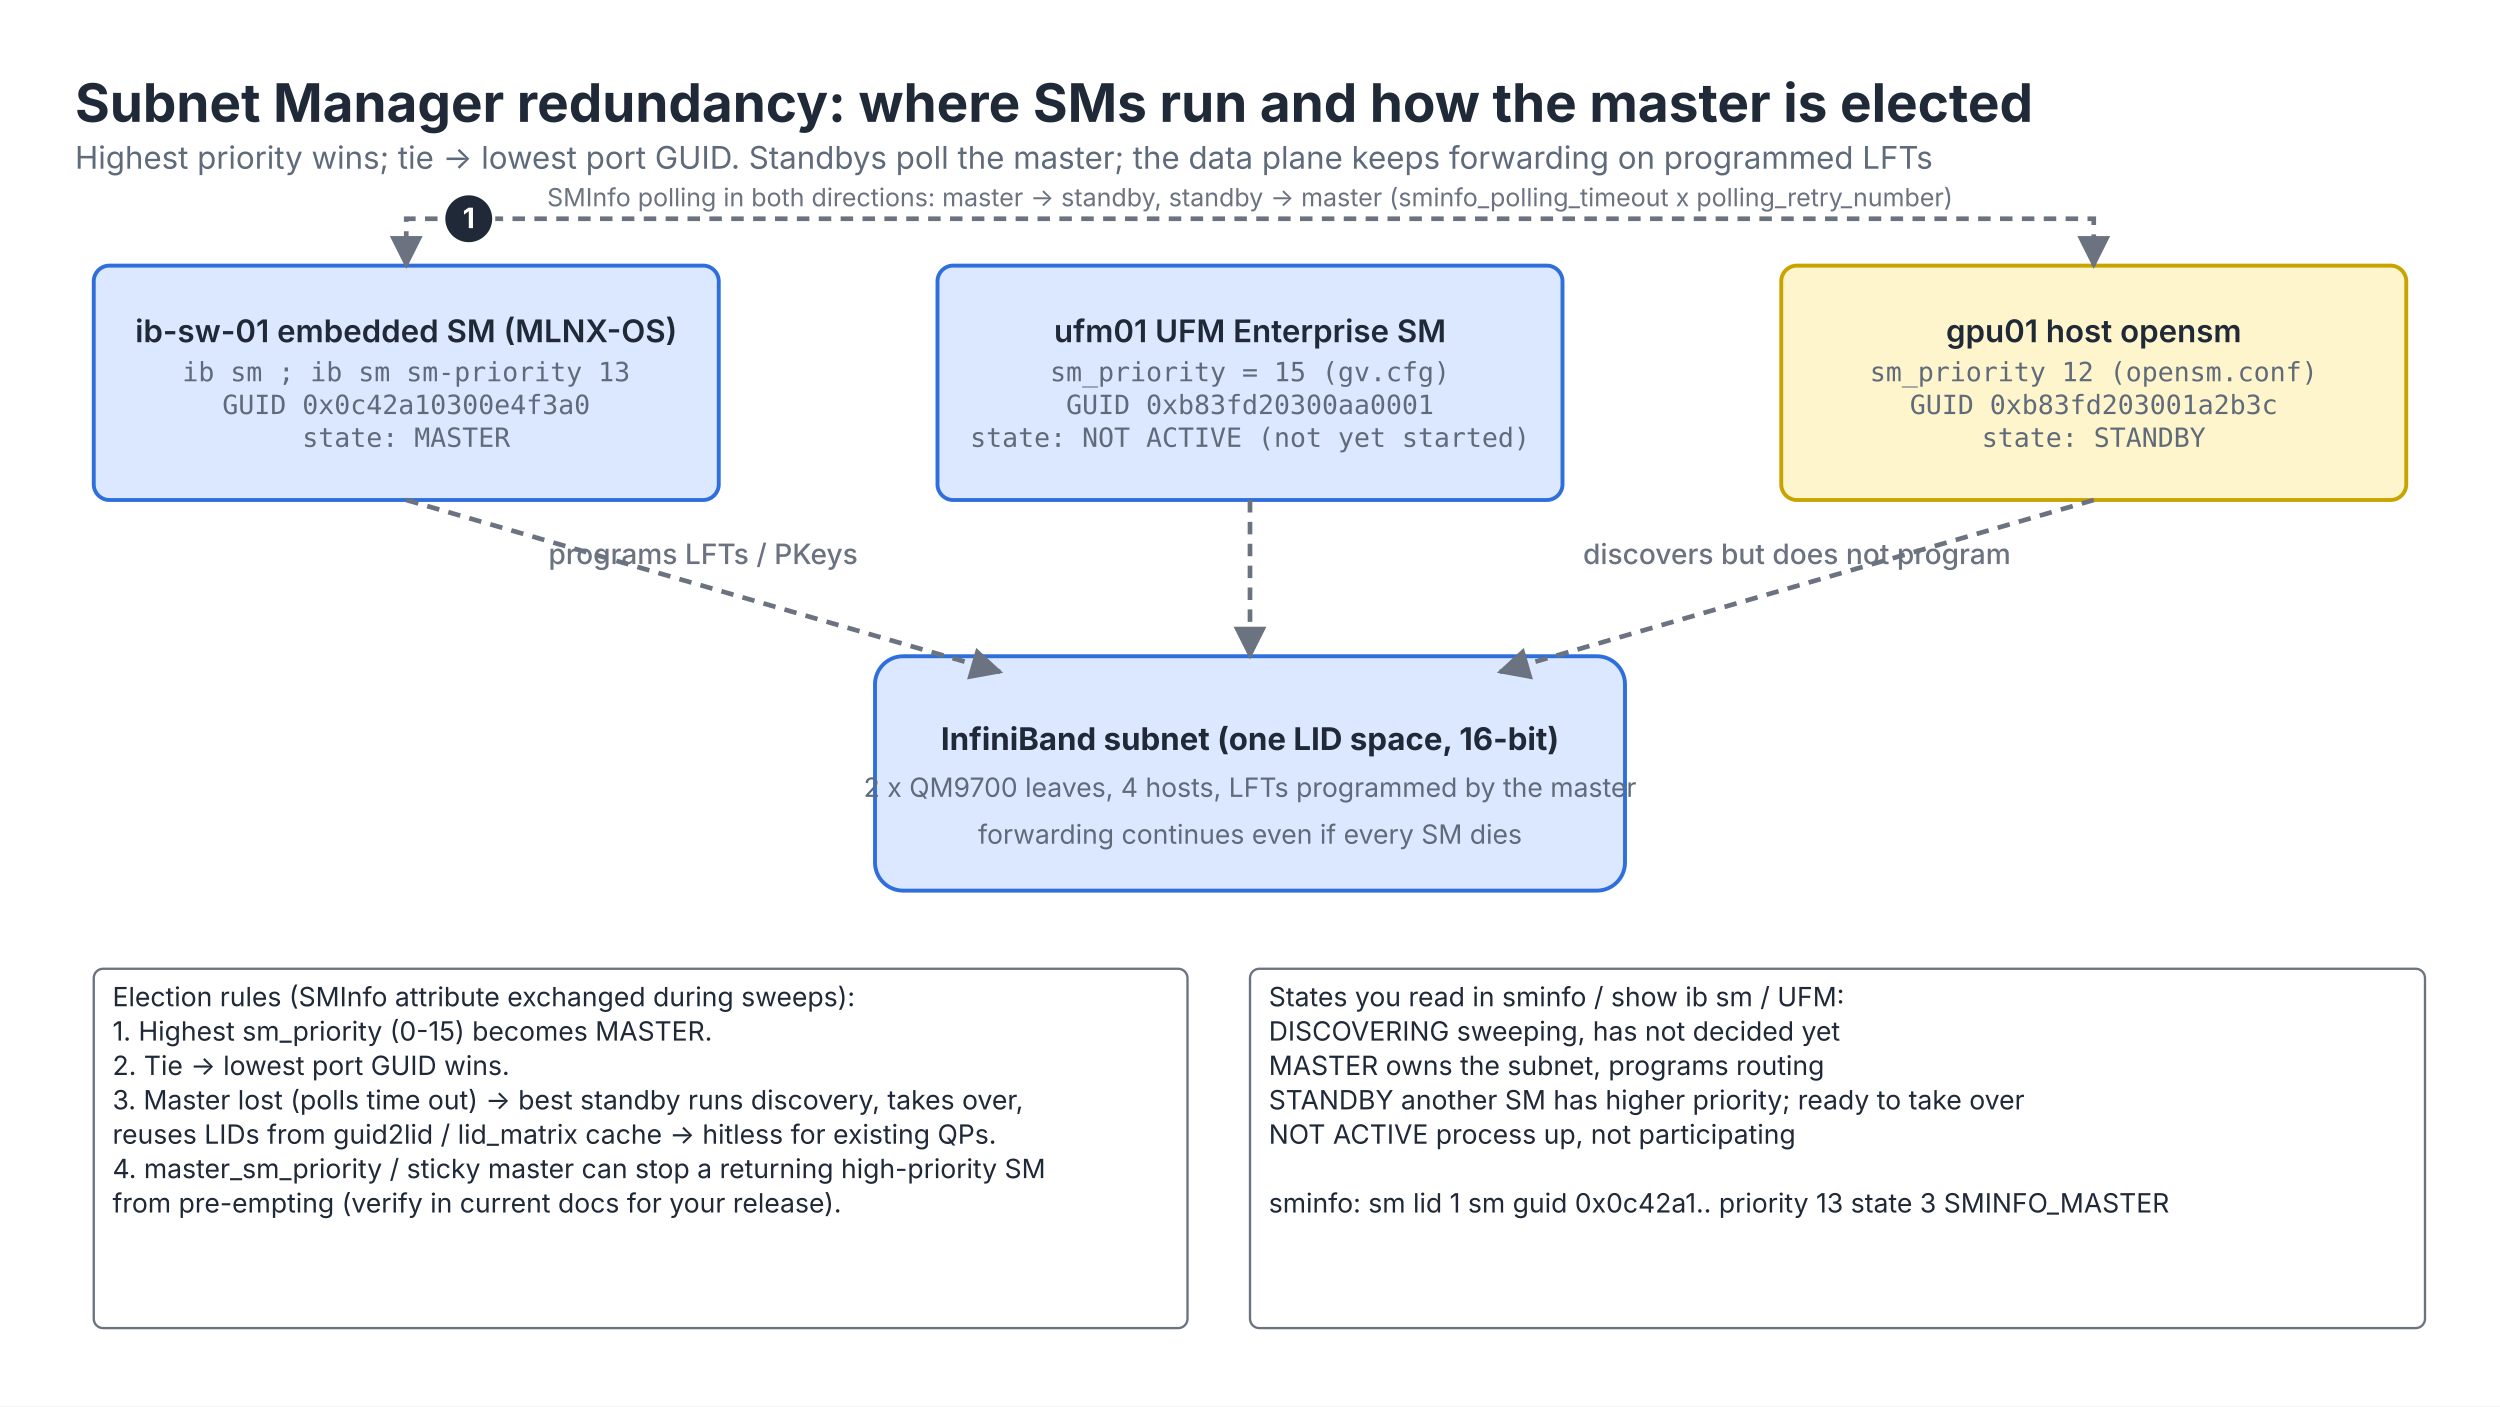
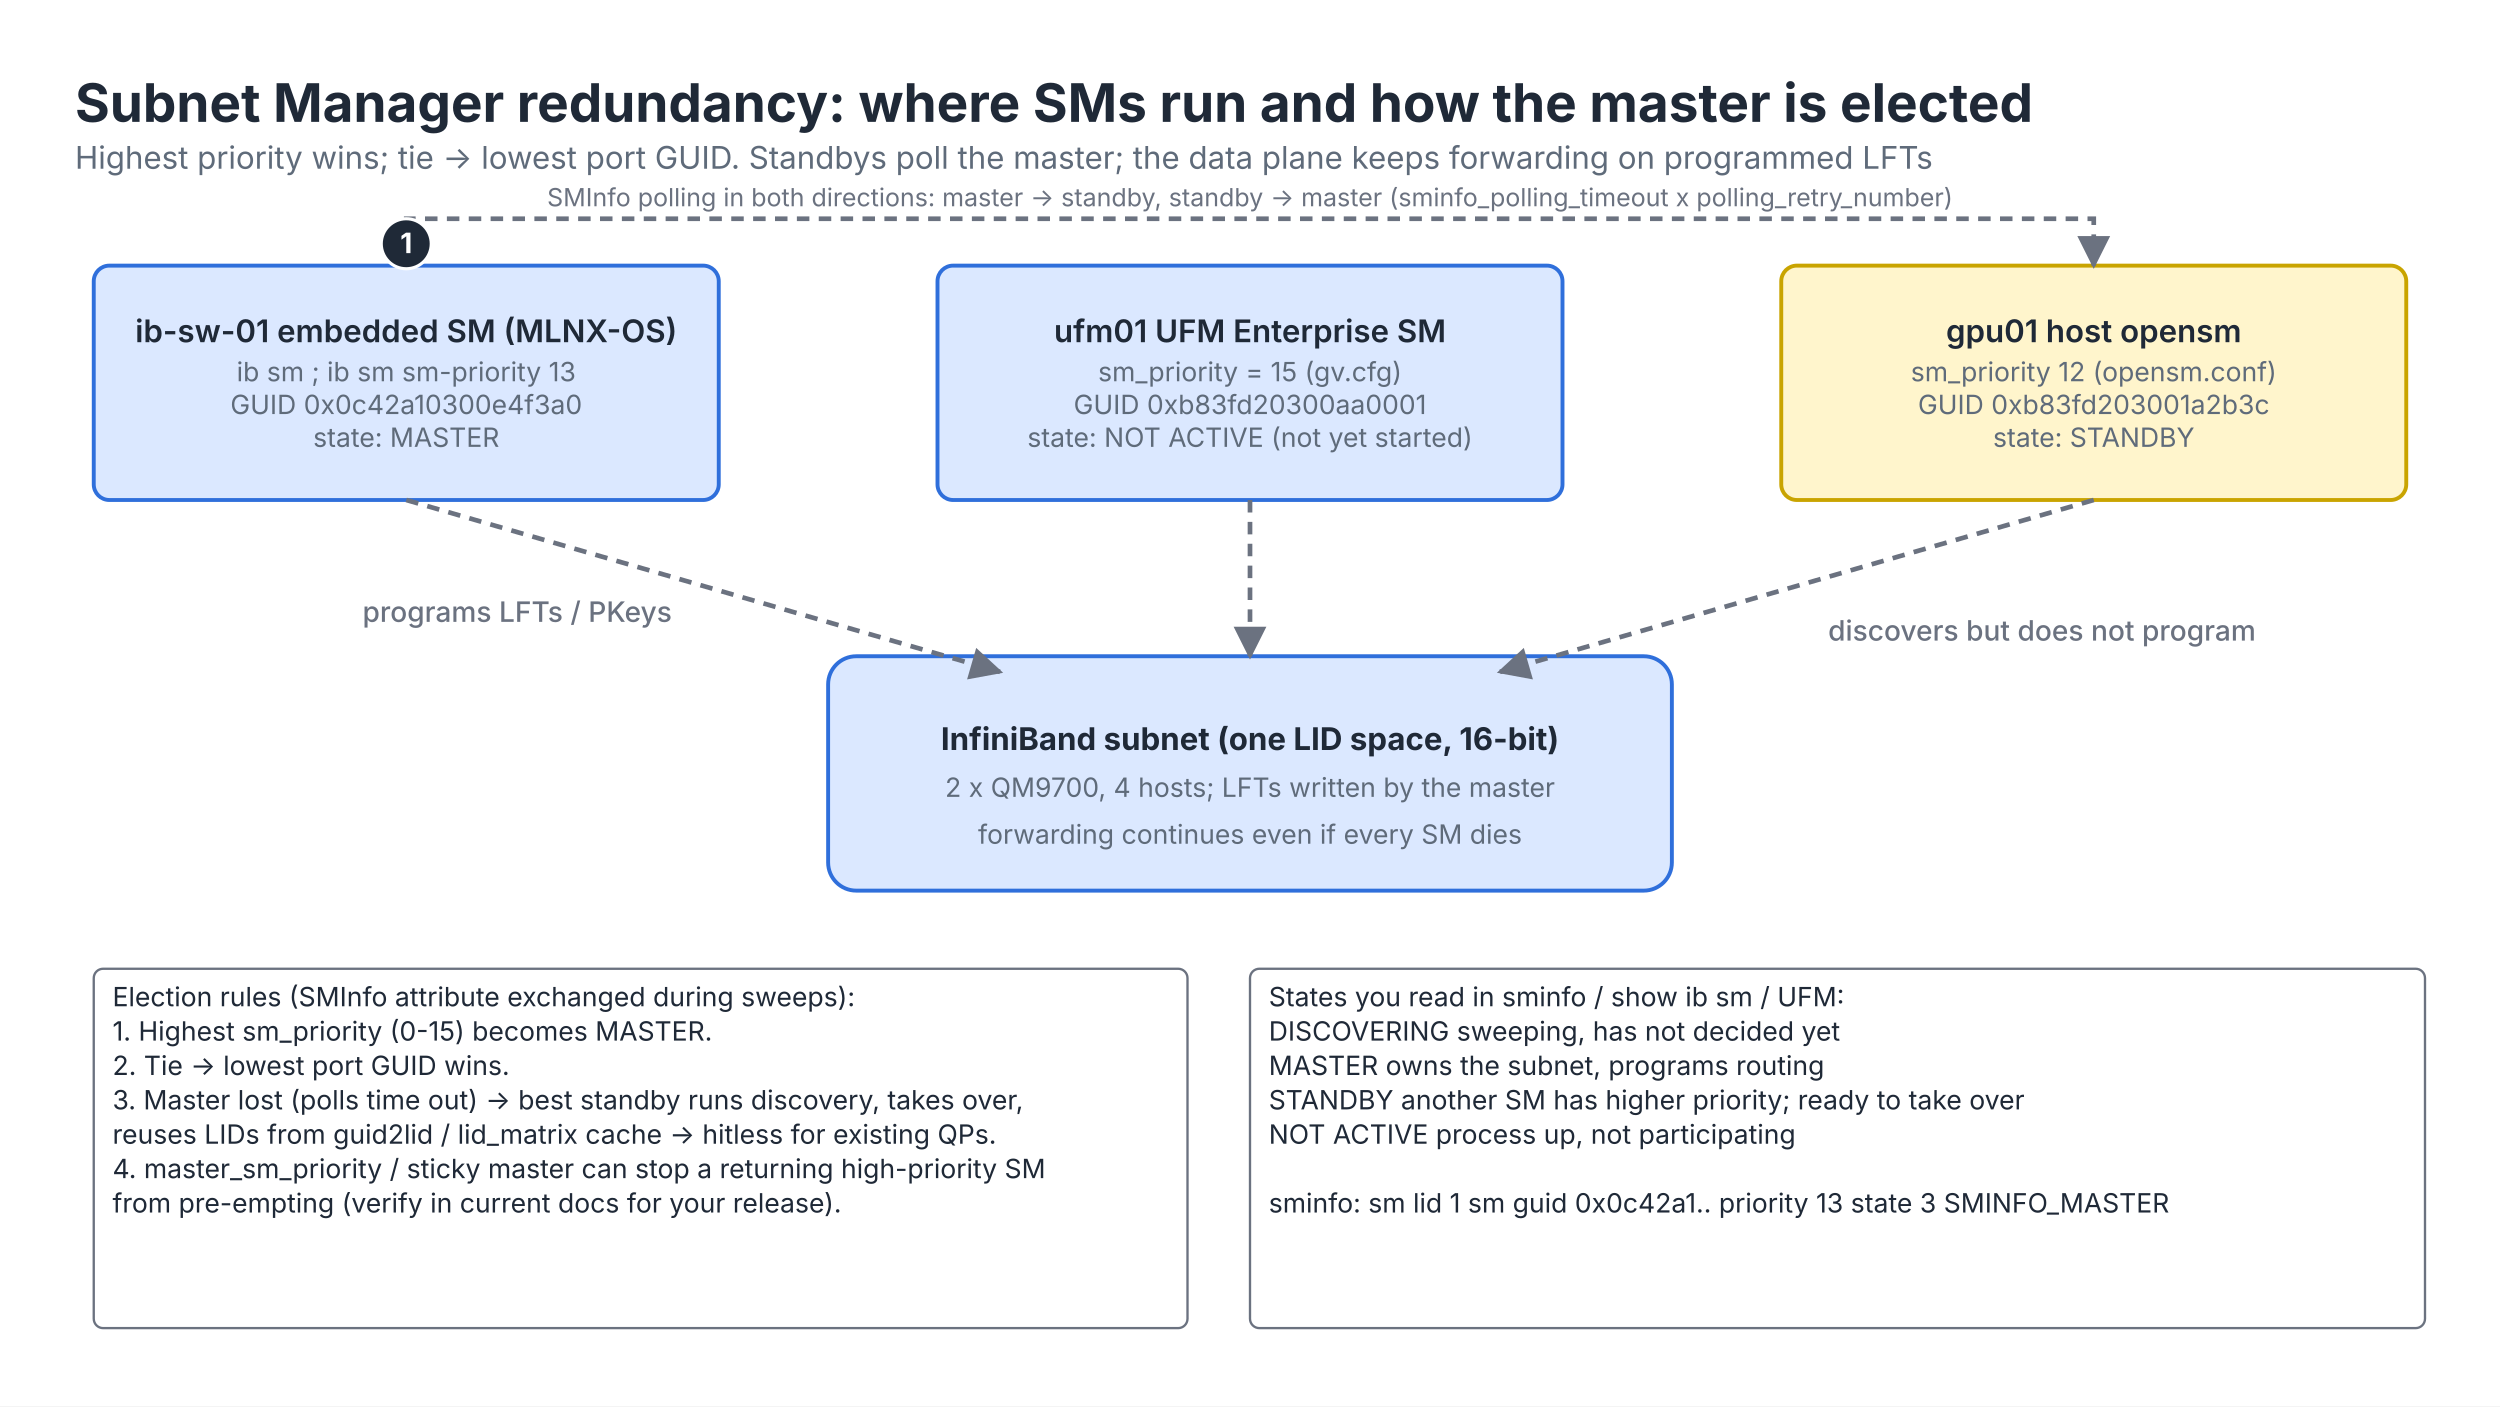
<svg xmlns="http://www.w3.org/2000/svg" viewBox="0 0 1600 900" width="100%" role="img" aria-label="Three SM locations (switch-embedded, host opensm, UFM) connected to one fabric with SMInfo polling and election rules">
  <defs>
    <marker id="arrow-blue" viewBox="0 0 10 10" refX="9" refY="5" markerWidth="7" markerHeight="7" orient="auto-start-reverse">
      <path d="M0,0 L10,5 L0,10 z" fill="#2f6fdb" />
    </marker>
    <marker id="arrow-orange" viewBox="0 0 10 10" refX="9" refY="5" markerWidth="7" markerHeight="7" orient="auto-start-reverse">
      <path d="M0,0 L10,5 L0,10 z" fill="#e07b00" />
    </marker>
    <marker id="arrow-gray" viewBox="0 0 10 10" refX="9" refY="5" markerWidth="7" markerHeight="7" orient="auto-start-reverse">
      <path d="M0,0 L10,5 L0,10 z" fill="#6b7280" />
    </marker>
    <marker id="arrow-red" viewBox="0 0 10 10" refX="9" refY="5" markerWidth="7" markerHeight="7" orient="auto-start-reverse">
      <path d="M0,0 L10,5 L0,10 z" fill="#d93025" />
    </marker>
    <marker id="arrow-purple" viewBox="0 0 10 10" refX="9" refY="5" markerWidth="7" markerHeight="7" orient="auto-start-reverse">
      <path d="M0,0 L10,5 L0,10 z" fill="#7a3fd1" />
    </marker>
    <marker id="arrow-dark" viewBox="0 0 10 10" refX="9" refY="5" markerWidth="7" markerHeight="7" orient="auto-start-reverse">
      <path d="M0,0 L10,5 L0,10 z" fill="#1f2937" />
    </marker>
    <marker id="arrow-green" viewBox="0 0 10 10" refX="9" refY="5" markerWidth="7" markerHeight="7" orient="auto-start-reverse">
      <path d="M0,0 L10,5 L0,10 z" fill="#76b900" />
    </marker>
    <marker id="arrow-yellow" viewBox="0 0 10 10" refX="9" refY="5" markerWidth="7" markerHeight="7" orient="auto-start-reverse">
      <path d="M0,0 L10,5 L0,10 z" fill="#c9a400" />
    </marker>
  </defs>
  <rect x="0" y="0" width="1600" height="900" fill="#ffffff" />
  <text x="48" y="78" font-family="Inter, 'Segoe UI', Helvetica, Arial, sans-serif" font-size="34" font-weight="700" fill="#1f2937">Subnet Manager redundancy: where SMs run and how the master is elected</text>
  <text x="48" y="108" font-family="Inter, 'Segoe UI', Helvetica, Arial, sans-serif" font-size="20" fill="#5f6b7a">Highest priority wins; tie -&gt; lowest port GUID. Standbys poll the master; the data plane keeps forwarding on programmed LFTs</text>
  <g>
-     <rect x="560" y="420" width="480" height="150" rx="18" fill="#dbe8ff" stroke="#2f6fdb" stroke-width="2.5" fill-opacity="1.0" />
+     <rect x="530" y="420" width="540" height="150" rx="18" fill="#dbe8ff" stroke="#2f6fdb" stroke-width="2.5" fill-opacity="1.0" />
  </g>
  <text x="800" y="480" font-family="Inter, 'Segoe UI', Helvetica, Arial, sans-serif" font-size="20" font-weight="700" fill="#1f2937" text-anchor="middle">InfiniBand subnet (one LID space, 16-bit)</text>
-   <text x="800" y="510" font-family="Inter, 'Segoe UI', Helvetica, Arial, sans-serif" font-size="17" font-weight="400" fill="#5f6b7a" text-anchor="middle">2 x QM9700 leaves, 4 hosts, LFTs programmed by the master</text>
+   <text x="800" y="510" font-family="Inter, 'Segoe UI', Helvetica, Arial, sans-serif" font-size="17" font-weight="400" fill="#5f6b7a" text-anchor="middle">2 x QM9700, 4 hosts; LFTs written by the master</text>
  <text x="800" y="540" font-family="Inter, 'Segoe UI', Helvetica, Arial, sans-serif" font-size="17" font-weight="400" fill="#5f6b7a" text-anchor="middle">forwarding continues even if every SM dies</text>
  <g>
    <rect x="60" y="170" width="400" height="150" rx="10" fill="#dbe8ff" stroke="#2f6fdb" stroke-width="2.5" fill-opacity="1.0" />
  </g>
  <text x="260.0" y="219.0" font-family="Inter, 'Segoe UI', Helvetica, Arial, sans-serif" font-size="20" font-weight="600" fill="#1f2937" text-anchor="middle">ib-sw-01 embedded SM (MLNX-OS)</text>
-   <text x="260.0" y="244.0" font-family="'JetBrains Mono', Consolas, monospace" font-size="17" font-weight="400" fill="#5f6b7a" text-anchor="middle">ib sm ; ib sm sm-priority 13</text>
-   <text x="260.0" y="265.0" font-family="'JetBrains Mono', Consolas, monospace" font-size="17" font-weight="400" fill="#5f6b7a" text-anchor="middle">GUID 0x0c42a10300e4f3a0</text>
-   <text x="260.0" y="286.0" font-family="'JetBrains Mono', Consolas, monospace" font-size="17" font-weight="400" fill="#5f6b7a" text-anchor="middle">state: MASTER</text>
+   <text x="260.0" y="244.0" font-family="Inter, 'Segoe UI', Helvetica, Arial, sans-serif" font-size="17" font-weight="400" fill="#5f6b7a" text-anchor="middle">ib sm ; ib sm sm-priority 13</text>
+   <text x="260.0" y="265.0" font-family="Inter, 'Segoe UI', Helvetica, Arial, sans-serif" font-size="17" font-weight="400" fill="#5f6b7a" text-anchor="middle">GUID 0x0c42a10300e4f3a0</text>
+   <text x="260.0" y="286.0" font-family="Inter, 'Segoe UI', Helvetica, Arial, sans-serif" font-size="17" font-weight="400" fill="#5f6b7a" text-anchor="middle">state: MASTER</text>
  <g>
    <rect x="600" y="170" width="400" height="150" rx="10" fill="#dbe8ff" stroke="#2f6fdb" stroke-width="2.5" fill-opacity="1.0" />
  </g>
  <text x="800.0" y="219.0" font-family="Inter, 'Segoe UI', Helvetica, Arial, sans-serif" font-size="20" font-weight="600" fill="#1f2937" text-anchor="middle">ufm01 UFM Enterprise SM</text>
-   <text x="800.0" y="244.0" font-family="'JetBrains Mono', Consolas, monospace" font-size="17" font-weight="400" fill="#5f6b7a" text-anchor="middle">sm_priority = 15 (gv.cfg)</text>
-   <text x="800.0" y="265.0" font-family="'JetBrains Mono', Consolas, monospace" font-size="17" font-weight="400" fill="#5f6b7a" text-anchor="middle">GUID 0xb83fd20300aa0001</text>
-   <text x="800.0" y="286.0" font-family="'JetBrains Mono', Consolas, monospace" font-size="17" font-weight="400" fill="#5f6b7a" text-anchor="middle">state: NOT ACTIVE (not yet started)</text>
+   <text x="800.0" y="244.0" font-family="Inter, 'Segoe UI', Helvetica, Arial, sans-serif" font-size="17" font-weight="400" fill="#5f6b7a" text-anchor="middle">sm_priority = 15 (gv.cfg)</text>
+   <text x="800.0" y="265.0" font-family="Inter, 'Segoe UI', Helvetica, Arial, sans-serif" font-size="17" font-weight="400" fill="#5f6b7a" text-anchor="middle">GUID 0xb83fd20300aa0001</text>
+   <text x="800.0" y="286.0" font-family="Inter, 'Segoe UI', Helvetica, Arial, sans-serif" font-size="17" font-weight="400" fill="#5f6b7a" text-anchor="middle">state: NOT ACTIVE (not yet started)</text>
  <g>
    <rect x="1140" y="170" width="400" height="150" rx="10" fill="#fff5cc" stroke="#c9a400" stroke-width="2.5" fill-opacity="1.0" />
  </g>
  <text x="1340.0" y="219.0" font-family="Inter, 'Segoe UI', Helvetica, Arial, sans-serif" font-size="20" font-weight="600" fill="#1f2937" text-anchor="middle">gpu01 host opensm</text>
-   <text x="1340.0" y="244.0" font-family="'JetBrains Mono', Consolas, monospace" font-size="17" font-weight="400" fill="#5f6b7a" text-anchor="middle">sm_priority 12 (opensm.conf)</text>
-   <text x="1340.0" y="265.0" font-family="'JetBrains Mono', Consolas, monospace" font-size="17" font-weight="400" fill="#5f6b7a" text-anchor="middle">GUID 0xb83fd203001a2b3c</text>
-   <text x="1340.0" y="286.0" font-family="'JetBrains Mono', Consolas, monospace" font-size="17" font-weight="400" fill="#5f6b7a" text-anchor="middle">state: STANDBY</text>
+   <text x="1340.0" y="244.0" font-family="Inter, 'Segoe UI', Helvetica, Arial, sans-serif" font-size="17" font-weight="400" fill="#5f6b7a" text-anchor="middle">sm_priority 12 (opensm.conf)</text>
+   <text x="1340.0" y="265.0" font-family="Inter, 'Segoe UI', Helvetica, Arial, sans-serif" font-size="17" font-weight="400" fill="#5f6b7a" text-anchor="middle">GUID 0xb83fd203001a2b3c</text>
+   <text x="1340.0" y="286.0" font-family="Inter, 'Segoe UI', Helvetica, Arial, sans-serif" font-size="17" font-weight="400" fill="#5f6b7a" text-anchor="middle">state: STANDBY</text>
  <line x1="260" y1="320" x2="640" y2="430" stroke="#6b7280" stroke-width="3" stroke-dasharray="8 6" marker-end="url(#arrow-gray)" />
-   <text x="450.0" y="361.0" font-family="Inter, 'Segoe UI', Helvetica, Arial, sans-serif" font-size="18" font-weight="500" fill="#6b7280" text-anchor="middle">programs LFTs / PKeys</text>
+   <text x="430" y="398" font-family="Inter, 'Segoe UI', Helvetica, Arial, sans-serif" font-size="18" font-weight="500" fill="#6b7280" text-anchor="end">programs LFTs / PKeys</text>
  <line x1="800" y1="320" x2="800" y2="420" stroke="#6b7280" stroke-width="3" stroke-dasharray="8 6" marker-end="url(#arrow-gray)" />
  <line x1="1340" y1="320" x2="960" y2="430" stroke="#6b7280" stroke-width="3" stroke-dasharray="8 6" marker-end="url(#arrow-gray)" />
-   <text x="1150.0" y="361.0" font-family="Inter, 'Segoe UI', Helvetica, Arial, sans-serif" font-size="18" font-weight="500" fill="#6b7280" text-anchor="middle">discovers but does not program</text>
+   <text x="1170" y="410" font-family="Inter, 'Segoe UI', Helvetica, Arial, sans-serif" font-size="18" font-weight="500" fill="#6b7280" text-anchor="start">discovers but does not program</text>
  <path d="M260,170 L260,140 L1340,140 L1340,170" fill="none" stroke="#6b7280" stroke-width="3" stroke-dasharray="8 6" marker-end="url(#arrow-gray)" marker-start="url(#arrow-gray)" />
  <text x="800" y="132" font-family="Inter, 'Segoe UI', Helvetica, Arial, sans-serif" font-size="16" font-weight="400" fill="#6b7280" text-anchor="middle">SMInfo polling in both directions: master -&gt; standby, standby -&gt; master (sminfo_polling_timeout x polling_retry_number)</text>
-   <circle cx="300" cy="140" r="16" fill="#1f2937" stroke="#ffffff" stroke-width="2" />
-   <text x="300" y="146" font-family="Inter, 'Segoe UI', Helvetica, Arial, sans-serif" font-size="18" font-weight="700" fill="#ffffff" text-anchor="middle">1</text>
+   <circle cx="260" cy="156" r="16" fill="#1f2937" stroke="#ffffff" stroke-width="2" />
+   <text x="260" y="162" font-family="Inter, 'Segoe UI', Helvetica, Arial, sans-serif" font-size="18" font-weight="700" fill="#ffffff" text-anchor="middle">1</text>
  <g>
    <rect x="60" y="620" width="700" height="230" rx="6" fill="#ffffff" stroke="#6b7280" stroke-width="1.5" fill-opacity="1.0" />
  </g>
  <text x="72" y="644" font-family="Inter, 'Segoe UI', Helvetica, Arial, sans-serif" font-size="17" font-weight="400" fill="#1f2937" text-anchor="start">Election rules (SMInfo attribute exchanged during sweeps):</text>
  <text x="72" y="666" font-family="Inter, 'Segoe UI', Helvetica, Arial, sans-serif" font-size="17" font-weight="400" fill="#1f2937" text-anchor="start">1. Highest sm_priority (0-15) becomes MASTER.</text>
  <text x="72" y="688" font-family="Inter, 'Segoe UI', Helvetica, Arial, sans-serif" font-size="17" font-weight="400" fill="#1f2937" text-anchor="start">2. Tie -&gt; lowest port GUID wins.</text>
  <text x="72" y="710" font-family="Inter, 'Segoe UI', Helvetica, Arial, sans-serif" font-size="17" font-weight="400" fill="#1f2937" text-anchor="start">3. Master lost (polls time out) -&gt; best standby runs discovery, takes over,</text>
  <text x="72" y="732" font-family="Inter, 'Segoe UI', Helvetica, Arial, sans-serif" font-size="17" font-weight="400" fill="#1f2937" text-anchor="start">   reuses LIDs from guid2lid / lid_matrix cache -&gt; hitless for existing QPs.</text>
  <text x="72" y="754" font-family="Inter, 'Segoe UI', Helvetica, Arial, sans-serif" font-size="17" font-weight="400" fill="#1f2937" text-anchor="start">4. master_sm_priority / sticky master can stop a returning high-priority SM</text>
  <text x="72" y="776" font-family="Inter, 'Segoe UI', Helvetica, Arial, sans-serif" font-size="17" font-weight="400" fill="#1f2937" text-anchor="start">   from pre-empting (verify in current docs for your release).</text>
  <g>
    <rect x="800" y="620" width="752" height="230" rx="6" fill="#ffffff" stroke="#6b7280" stroke-width="1.5" fill-opacity="1.0" />
  </g>
  <text x="812" y="644" font-family="Inter, 'Segoe UI', Helvetica, Arial, sans-serif" font-size="17" font-weight="400" fill="#1f2937" text-anchor="start">States you read in sminfo / show ib sm / UFM:</text>
  <text x="812" y="666" font-family="Inter, 'Segoe UI', Helvetica, Arial, sans-serif" font-size="17" font-weight="400" fill="#1f2937" text-anchor="start">DISCOVERING  sweeping, has not decided yet</text>
  <text x="812" y="688" font-family="Inter, 'Segoe UI', Helvetica, Arial, sans-serif" font-size="17" font-weight="400" fill="#1f2937" text-anchor="start">MASTER       owns the subnet, programs routing</text>
  <text x="812" y="710" font-family="Inter, 'Segoe UI', Helvetica, Arial, sans-serif" font-size="17" font-weight="400" fill="#1f2937" text-anchor="start">STANDBY      another SM has higher priority; ready to take over</text>
  <text x="812" y="732" font-family="Inter, 'Segoe UI', Helvetica, Arial, sans-serif" font-size="17" font-weight="400" fill="#1f2937" text-anchor="start">NOT ACTIVE   process up, not participating</text>
  <text x="812" y="754" font-family="Inter, 'Segoe UI', Helvetica, Arial, sans-serif" font-size="17" font-weight="400" fill="#1f2937" text-anchor="start" />
  <text x="812" y="776" font-family="Inter, 'Segoe UI', Helvetica, Arial, sans-serif" font-size="17" font-weight="400" fill="#1f2937" text-anchor="start">sminfo: sm lid 1 sm guid 0x0c42a1.. priority 13 state 3 SMINFO_MASTER</text>
</svg>
